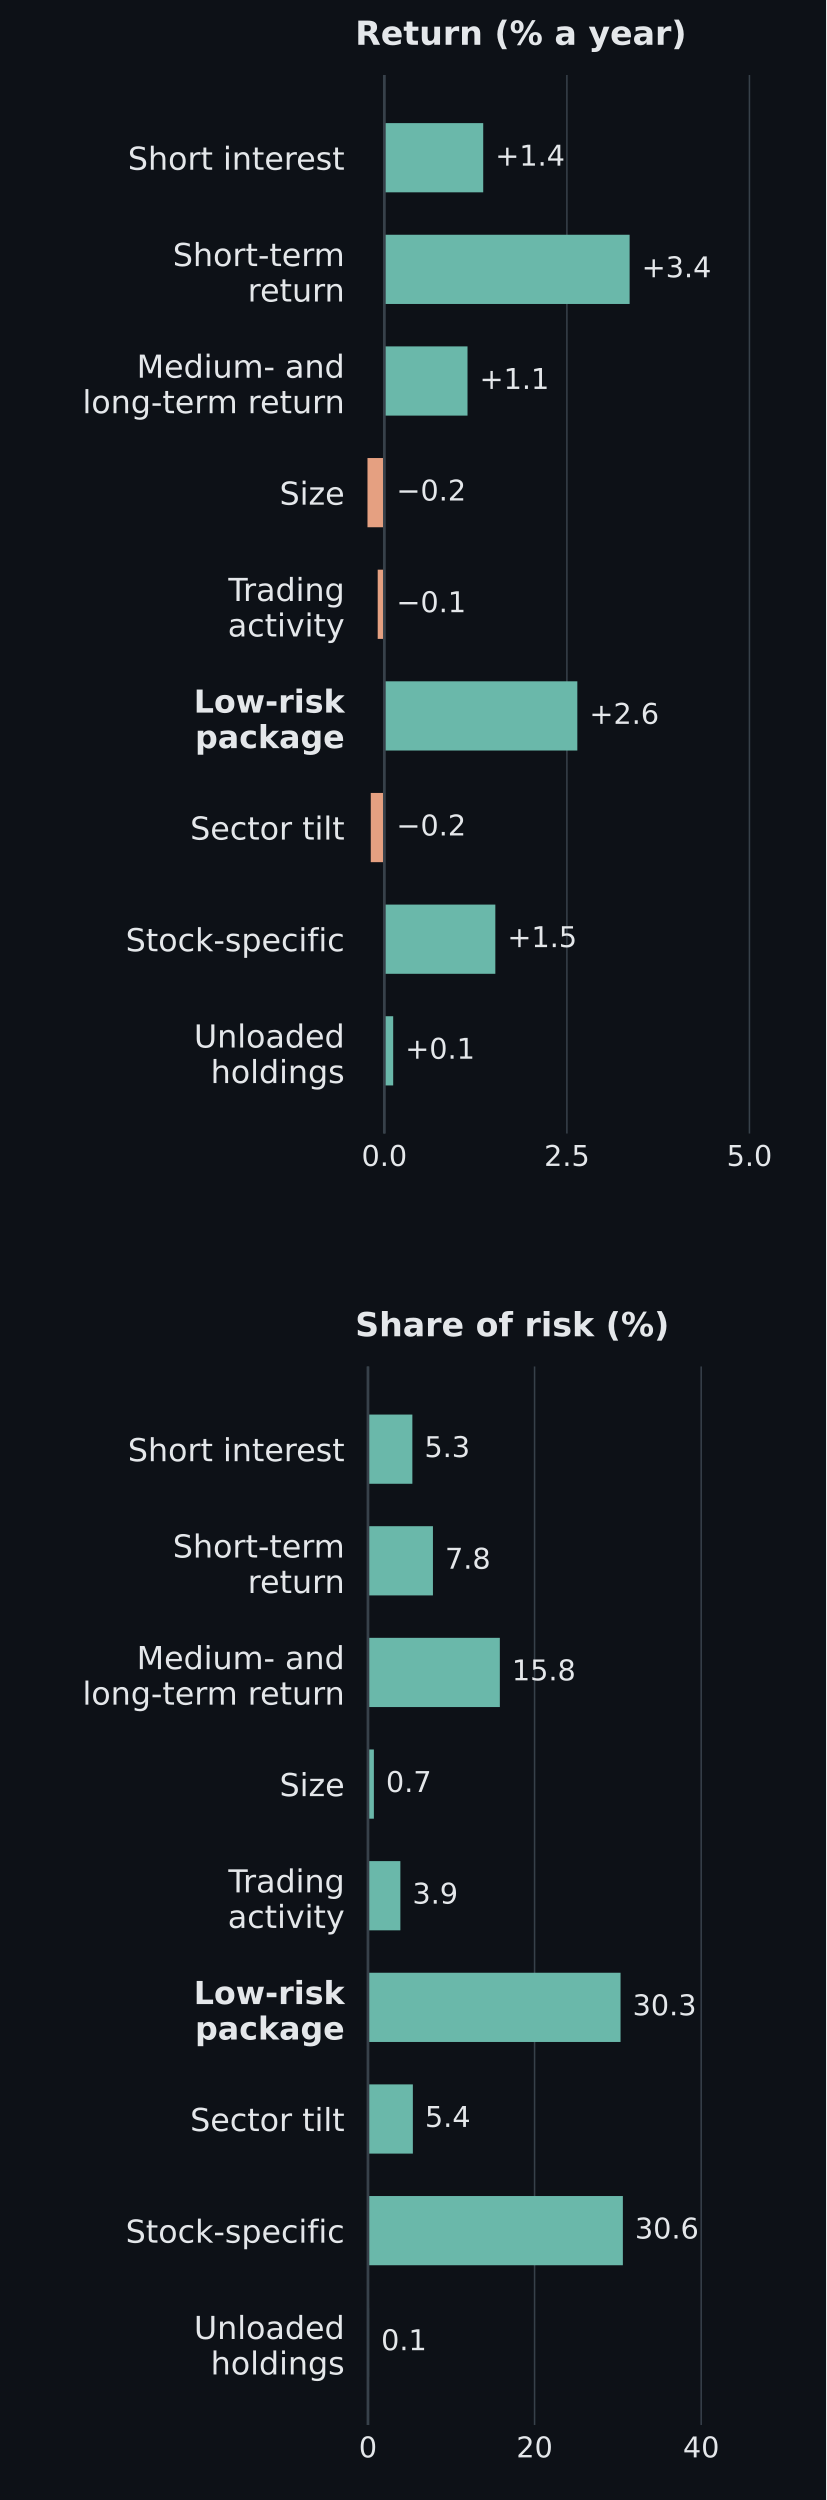
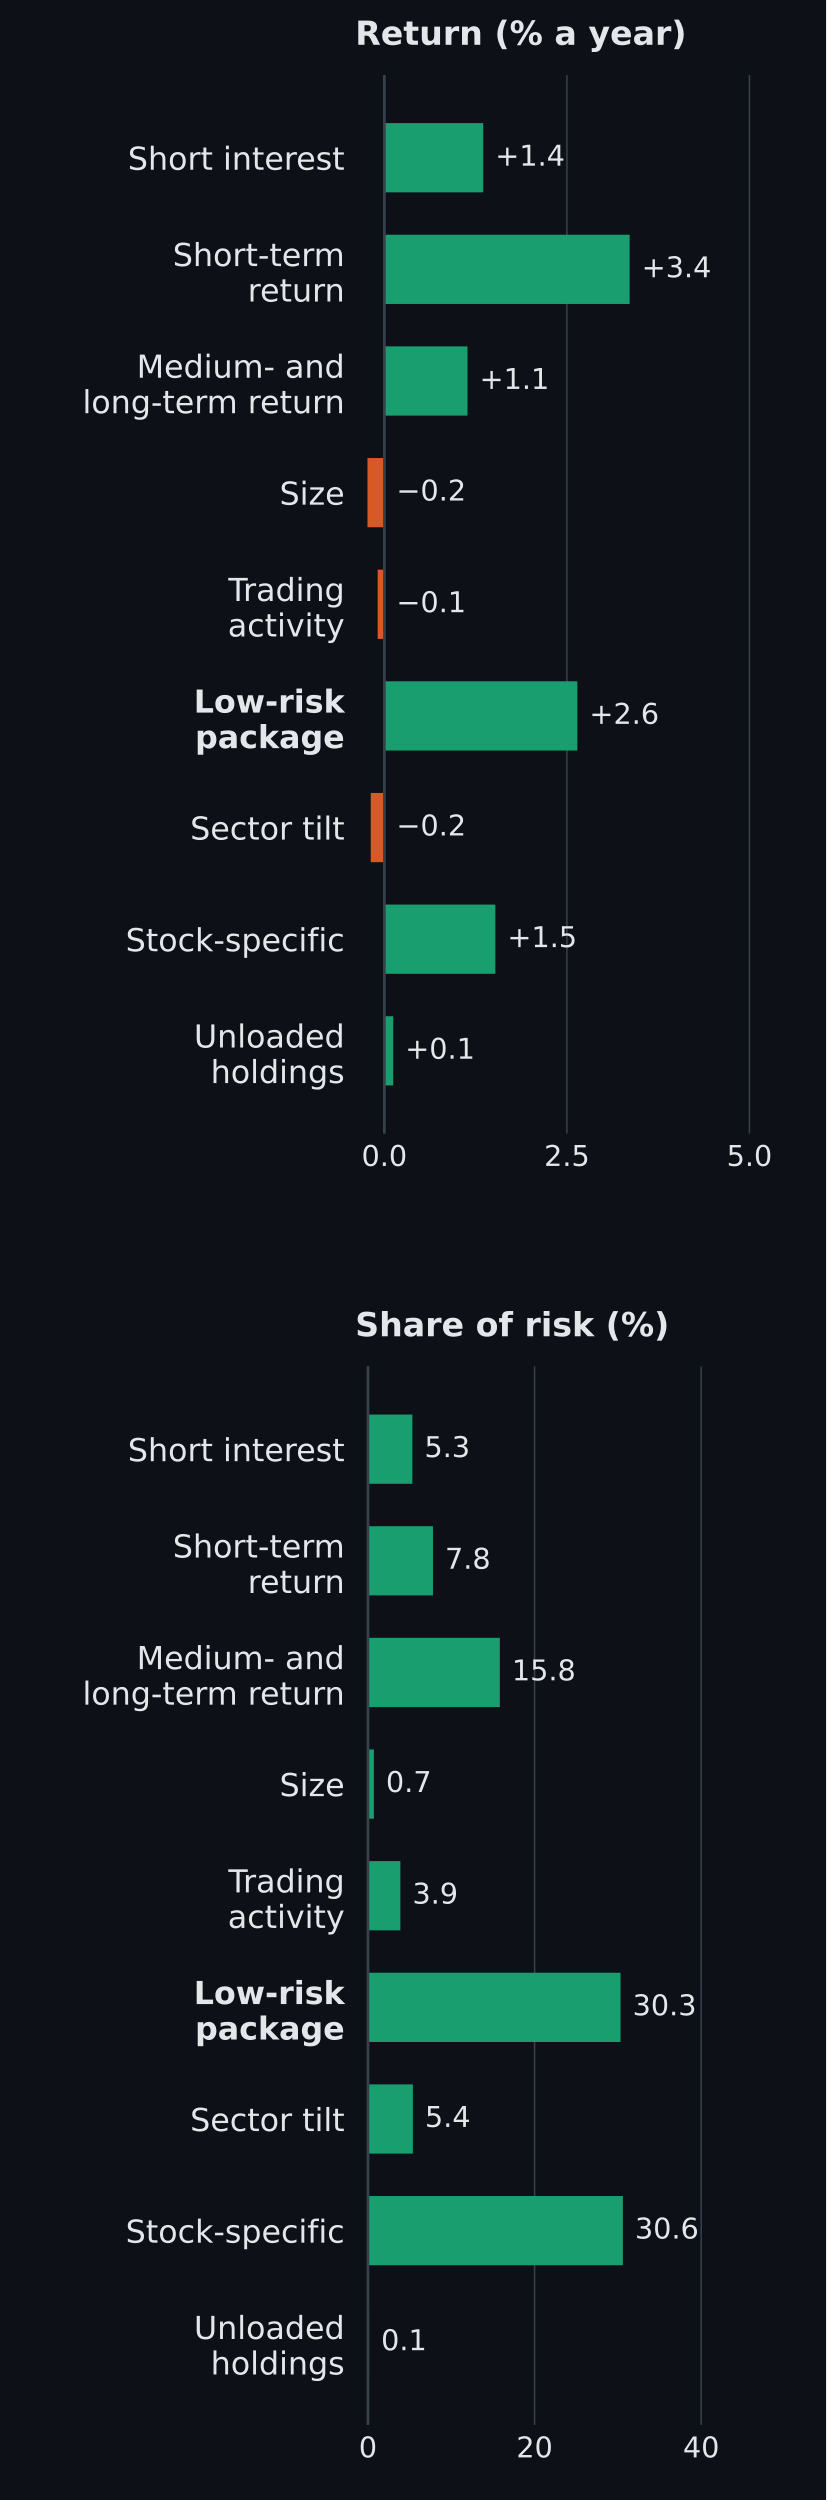
<svg xmlns="http://www.w3.org/2000/svg" width="273.6pt" height="828pt" viewBox="0 0 273.6 828" version="1.1">
  <defs>
    <style type="text/css">*{stroke-linejoin: round; stroke-linecap: butt}</style>
  </defs>
  <g id="figure_1">
    <g id="patch_1">
      <path d="M 0 828 L 273.6 828 L 273.6 0 L 0 0 z " style="fill: #0d1117" />
    </g>
    <g id="axes_1">
      <g id="patch_2">
        <path d="M 117.648 375.435 L 265.392 375.435 L 265.392 24.84 L 117.648 24.84 z " style="fill: #0d1117" />
      </g>
      <g id="matplotlib.axis_1">
        <g id="xtick_1">
          <g id="line2d_1">
            <path d="M 127.296 375.435 L 127.296 24.84 " clip-path="url(#p4dd4867242)" style="fill: none; stroke: #37414a; stroke-width: 0.5; stroke-linecap: square" />
          </g>
          <g id="line2d_2" />
          <g id="text_1">
            <text style="font-size: 9.5px; font-family: 'DejaVu Sans', 'Arial', sans-serif; text-anchor: middle; fill: #e4e7ea" x="127.296" y="386.153" transform="rotate(-0 127.2961 386.1531)">0.0</text>
          </g>
        </g>
        <g id="xtick_2">
          <g id="line2d_3">
            <path d="M 187.755 375.435 L 187.755 24.84 " clip-path="url(#p4dd4867242)" style="fill: none; stroke: #37414a; stroke-width: 0.5; stroke-linecap: square" />
          </g>
          <g id="line2d_4" />
          <g id="text_2">
            <text style="font-size: 9.5px; font-family: 'DejaVu Sans', 'Arial', sans-serif; text-anchor: middle; fill: #e4e7ea" x="187.755" y="386.153" transform="rotate(-0 187.7552 386.1531)">2.5</text>
          </g>
        </g>
        <g id="xtick_3">
          <g id="line2d_5">
            <path d="M 248.214 375.435 L 248.214 24.84 " clip-path="url(#p4dd4867242)" style="fill: none; stroke: #37414a; stroke-width: 0.5; stroke-linecap: square" />
          </g>
          <g id="line2d_6" />
          <g id="text_3">
            <text style="font-size: 9.5px; font-family: 'DejaVu Sans', 'Arial', sans-serif; text-anchor: middle; fill: #e4e7ea" x="248.214" y="386.153" transform="rotate(-0 248.2143 386.1531)">5.0</text>
          </g>
        </g>
      </g>
      <g id="matplotlib.axis_2">
        <g id="ytick_1">
          <g id="line2d_7" />
          <g id="text_4">
            <text style="font-size: 10.5px; font-family: 'DejaVu Sans', 'Arial', sans-serif; text-anchor: end; fill: #e4e7ea" x="114.148" y="56.227" transform="rotate(-0 114.148 56.22747)">Short interest</text>
          </g>
        </g>
        <g id="ytick_2">
          <g id="line2d_8" />
          <g id="text_5">
            <text style="font-size: 10.5px; font-family: 'DejaVu Sans', 'Arial', sans-serif; fill: #e4e7ea" transform="translate(57.24456 88.12121)">Short-term</text>
            <text style="font-size: 10.5px; font-family: 'DejaVu Sans', 'Arial', sans-serif; fill: #e4e7ea" transform="translate(82.04917 99.87891)">return</text>
          </g>
        </g>
        <g id="ytick_3">
          <g id="line2d_9" />
          <g id="text_6">
            <text style="font-size: 10.5px; font-family: 'DejaVu Sans', 'Arial', sans-serif; fill: #e4e7ea" transform="translate(45.28277 125.096)">Medium- and</text>
            <text style="font-size: 10.5px; font-family: 'DejaVu Sans', 'Arial', sans-serif; fill: #e4e7ea" transform="translate(27.32448 136.8537)">long-term return</text>
          </g>
        </g>
        <g id="ytick_4">
          <g id="line2d_10" />
          <g id="text_7">
            <text style="font-size: 10.5px; font-family: 'DejaVu Sans', 'Arial', sans-serif; text-anchor: end; fill: #e4e7ea" x="114.148" y="167.152" transform="rotate(-0 114.148 167.1517)">Size</text>
          </g>
        </g>
        <g id="ytick_5">
          <g id="line2d_11" />
          <g id="text_8">
            <text style="font-size: 10.5px; font-family: 'DejaVu Sans', 'Arial', sans-serif; fill: #e4e7ea" transform="translate(75.62941 199.0455)">Trading</text>
            <text style="font-size: 10.5px; font-family: 'DejaVu Sans', 'Arial', sans-serif; fill: #e4e7ea" transform="translate(75.44402 210.8032)">activity</text>
          </g>
        </g>
        <g id="ytick_6">
          <g id="line2d_12" />
          <g id="text_9">
            <text style="font-weight: 700; font-size: 10.5px; font-family: 'DejaVu Sans', 'Arial', sans-serif; fill: #e4e7ea" transform="translate(64.1762 236.0202)">Low-risk</text>
            <text style="font-weight: 700; font-size: 10.5px; font-family: 'DejaVu Sans', 'Arial', sans-serif; fill: #e4e7ea" transform="translate(64.61589 247.7779)">package</text>
          </g>
        </g>
        <g id="ytick_7">
          <g id="line2d_13" />
          <g id="text_10">
            <text style="font-size: 10.5px; font-family: 'DejaVu Sans', 'Arial', sans-serif; text-anchor: end; fill: #e4e7ea" x="114.148" y="278.076" transform="rotate(-0 114.148 278.076)">Sector tilt</text>
          </g>
        </g>
        <g id="ytick_8">
          <g id="line2d_14" />
          <g id="text_11">
            <text style="font-size: 10.5px; font-family: 'DejaVu Sans', 'Arial', sans-serif; text-anchor: end; fill: #e4e7ea" x="114.148" y="315.051" transform="rotate(-0 114.148 315.0507)">Stock-specific</text>
          </g>
        </g>
        <g id="ytick_9">
          <g id="line2d_15" />
          <g id="text_12">
            <text style="font-size: 10.5px; font-family: 'DejaVu Sans', 'Arial', sans-serif; fill: #e4e7ea" transform="translate(64.24019 346.9445)">Unloaded</text>
            <text style="font-size: 10.5px; font-family: 'DejaVu Sans', 'Arial', sans-serif; fill: #e4e7ea" transform="translate(69.77894 358.7022)">holdings</text>
          </g>
        </g>
      </g>
      <g id="patch_3">
-         <path d="M 127.296 40.776 L 160.041 40.776 L 160.041 63.7 L 127.296 63.7 z " clip-path="url(#p4dd4867242)" style="fill: #6ab8aa" />
+         <path d="M 127.296 40.776 L 160.041 40.776 L 160.041 63.7 L 127.296 63.7 z " clip-path="url(#p4dd4867242)" style="fill: #199e70" />
      </g>
      <g id="patch_4">
-         <path d="M 127.296 77.751 L 208.529 77.751 L 208.529 100.675 L 127.296 100.675 z " clip-path="url(#p4dd4867242)" style="fill: #6ab8aa" />
+         <path d="M 127.296 77.751 L 208.529 77.751 L 208.529 100.675 L 127.296 100.675 z " clip-path="url(#p4dd4867242)" style="fill: #199e70" />
      </g>
      <g id="patch_5">
-         <path d="M 127.296 114.726 L 154.841 114.726 L 154.841 137.65 L 127.296 137.65 z " clip-path="url(#p4dd4867242)" style="fill: #6ab8aa" />
+         <path d="M 127.296 114.726 L 154.841 114.726 L 154.841 137.65 L 127.296 137.65 z " clip-path="url(#p4dd4867242)" style="fill: #199e70" />
      </g>
      <g id="patch_6">
-         <path d="M 127.296 151.7 L 121.71 151.7 L 121.71 174.625 L 127.296 174.625 z " clip-path="url(#p4dd4867242)" style="fill: #e5a081" />
+         <path d="M 127.296 151.7 L 121.71 151.7 L 121.71 174.625 L 127.296 174.625 z " clip-path="url(#p4dd4867242)" style="fill: #d95926" />
      </g>
      <g id="patch_7">
-         <path d="M 127.296 188.675 L 125.095 188.675 L 125.095 211.599 L 127.296 211.599 z " clip-path="url(#p4dd4867242)" style="fill: #e5a081" />
+         <path d="M 127.296 188.675 L 125.095 188.675 L 125.095 211.599 L 127.296 211.599 z " clip-path="url(#p4dd4867242)" style="fill: #d95926" />
      </g>
      <g id="patch_8">
-         <path d="M 127.296 225.65 L 191.213 225.65 L 191.213 248.574 L 127.296 248.574 z " clip-path="url(#p4dd4867242)" style="fill: #6ab8aa" />
+         <path d="M 127.296 225.65 L 191.213 225.65 L 191.213 248.574 L 127.296 248.574 z " clip-path="url(#p4dd4867242)" style="fill: #199e70" />
      </g>
      <g id="patch_9">
-         <path d="M 127.296 262.625 L 122.798 262.625 L 122.798 285.549 L 127.296 285.549 z " clip-path="url(#p4dd4867242)" style="fill: #e5a081" />
+         <path d="M 127.296 262.625 L 122.798 262.625 L 122.798 285.549 L 127.296 285.549 z " clip-path="url(#p4dd4867242)" style="fill: #d95926" />
      </g>
      <g id="patch_10">
-         <path d="M 127.296 299.599 L 164.055 299.599 L 164.055 322.524 L 127.296 322.524 z " clip-path="url(#p4dd4867242)" style="fill: #6ab8aa" />
+         <path d="M 127.296 299.599 L 164.055 299.599 L 164.055 322.524 L 127.296 322.524 z " clip-path="url(#p4dd4867242)" style="fill: #199e70" />
      </g>
      <g id="patch_11">
-         <path d="M 127.296 336.574 L 130.222 336.574 L 130.222 359.498 L 127.296 359.498 z " clip-path="url(#p4dd4867242)" style="fill: #6ab8aa" />
+         <path d="M 127.296 336.574 L 130.222 336.574 L 130.222 359.498 L 127.296 359.498 z " clip-path="url(#p4dd4867242)" style="fill: #199e70" />
      </g>
      <g id="line2d_16">
        <path d="M 127.296 375.435 L 127.296 24.84 " clip-path="url(#p4dd4867242)" style="fill: none; stroke: #37414a; stroke-width: 0.9; stroke-linecap: square" />
      </g>
      <g id="text_13">
        <text style="font-size: 9.5px; font-family: 'DejaVu Sans', 'Arial', sans-serif; text-anchor: start; fill: #e4e7ea" x="164.041" y="54.86" transform="rotate(-0 164.0407 54.8597)">+1.4</text>
      </g>
      <g id="text_14">
        <text style="font-size: 9.5px; font-family: 'DejaVu Sans', 'Arial', sans-serif; text-anchor: start; fill: #e4e7ea" x="212.529" y="91.834" transform="rotate(-0 212.529 91.83445)">+3.4</text>
      </g>
      <g id="text_15">
        <text style="font-size: 9.5px; font-family: 'DejaVu Sans', 'Arial', sans-serif; text-anchor: start; fill: #e4e7ea" x="158.841" y="128.809" transform="rotate(-0 158.8413 128.8092)">+1.1</text>
      </g>
      <g id="text_16">
        <text style="font-size: 9.5px; font-family: 'DejaVu Sans', 'Arial', sans-serif; text-anchor: start; fill: #e4e7ea" x="131.296" y="165.784" transform="rotate(-0 131.2961 165.784)">−0.2</text>
      </g>
      <g id="text_17">
        <text style="font-size: 9.5px; font-family: 'DejaVu Sans', 'Arial', sans-serif; text-anchor: start; fill: #e4e7ea" x="131.296" y="202.759" transform="rotate(-0 131.2961 202.7587)">−0.1</text>
      </g>
      <g id="text_18">
        <text style="font-size: 9.5px; font-family: 'DejaVu Sans', 'Arial', sans-serif; text-anchor: start; fill: #e4e7ea" x="195.213" y="239.733" transform="rotate(-0 195.2135 239.7335)">+2.6</text>
      </g>
      <g id="text_19">
        <text style="font-size: 9.5px; font-family: 'DejaVu Sans', 'Arial', sans-serif; text-anchor: start; fill: #e4e7ea" x="131.296" y="276.708" transform="rotate(-0 131.2961 276.7082)">−0.2</text>
      </g>
      <g id="text_20">
        <text style="font-size: 9.5px; font-family: 'DejaVu Sans', 'Arial', sans-serif; text-anchor: start; fill: #e4e7ea" x="168.055" y="313.683" transform="rotate(-0 168.0552 313.683)">+1.5</text>
      </g>
      <g id="text_21">
        <text style="font-size: 9.5px; font-family: 'DejaVu Sans', 'Arial', sans-serif; text-anchor: start; fill: #e4e7ea" x="134.222" y="350.658" transform="rotate(-0 134.2223 350.6577)">+0.1</text>
      </g>
      <g id="text_22">
        <text style="font-weight: 600; font-size: 11px; font-family: 'DejaVu Sans', 'Arial', sans-serif; text-anchor: start; fill: #e4e7ea" x="117.648" y="14.84" transform="rotate(-0 117.648 14.84)">Return (% a year)</text>
      </g>
    </g>
    <g id="axes_2">
      <g id="patch_12">
        <path d="M 117.648 803.16 L 265.392 803.16 L 265.392 452.565 L 117.648 452.565 z " style="fill: #0d1117" />
      </g>
      <g id="matplotlib.axis_3">
        <g id="xtick_4">
          <g id="line2d_17">
            <path d="M 121.869 803.16 L 121.869 452.565 " clip-path="url(#pe2ee496dc0)" style="fill: none; stroke: #37414a; stroke-width: 0.5; stroke-linecap: square" />
          </g>
          <g id="line2d_18" />
          <g id="text_23">
            <text style="font-size: 9.5px; font-family: 'DejaVu Sans', 'Arial', sans-serif; text-anchor: middle; fill: #e4e7ea" x="121.869" y="813.879" transform="rotate(-0 121.8693 813.8785)">0</text>
          </g>
        </g>
        <g id="xtick_5">
          <g id="line2d_19">
            <path d="M 177.049 803.16 L 177.049 452.565 " clip-path="url(#pe2ee496dc0)" style="fill: none; stroke: #37414a; stroke-width: 0.5; stroke-linecap: square" />
          </g>
          <g id="line2d_20" />
          <g id="text_24">
            <text style="font-size: 9.5px; font-family: 'DejaVu Sans', 'Arial', sans-serif; text-anchor: middle; fill: #e4e7ea" x="177.049" y="813.879" transform="rotate(-0 177.0491 813.8785)">20</text>
          </g>
        </g>
        <g id="xtick_6">
          <g id="line2d_21">
            <path d="M 232.229 803.16 L 232.229 452.565 " clip-path="url(#pe2ee496dc0)" style="fill: none; stroke: #37414a; stroke-width: 0.5; stroke-linecap: square" />
          </g>
          <g id="line2d_22" />
          <g id="text_25">
            <text style="font-size: 9.5px; font-family: 'DejaVu Sans', 'Arial', sans-serif; text-anchor: middle; fill: #e4e7ea" x="232.229" y="813.879" transform="rotate(-0 232.2289 813.8785)">40</text>
          </g>
        </g>
      </g>
      <g id="matplotlib.axis_4">
        <g id="ytick_10">
          <g id="line2d_23" />
          <g id="text_26">
            <text style="font-size: 10.5px; font-family: 'DejaVu Sans', 'Arial', sans-serif; text-anchor: end; fill: #e4e7ea" x="114.148" y="483.953" transform="rotate(-0 114.148 483.9529)">Short interest</text>
          </g>
        </g>
        <g id="ytick_11">
          <g id="line2d_24" />
          <g id="text_27">
            <text style="font-size: 10.5px; font-family: 'DejaVu Sans', 'Arial', sans-serif; fill: #e4e7ea" transform="translate(57.24456 515.8466)">Short-term</text>
            <text style="font-size: 10.5px; font-family: 'DejaVu Sans', 'Arial', sans-serif; fill: #e4e7ea" transform="translate(82.04917 527.6043)">return</text>
          </g>
        </g>
        <g id="ytick_12">
          <g id="line2d_25" />
          <g id="text_28">
            <text style="font-size: 10.5px; font-family: 'DejaVu Sans', 'Arial', sans-serif; fill: #e4e7ea" transform="translate(45.28277 552.8214)">Medium- and</text>
            <text style="font-size: 10.5px; font-family: 'DejaVu Sans', 'Arial', sans-serif; fill: #e4e7ea" transform="translate(27.32448 564.5791)">long-term return</text>
          </g>
        </g>
        <g id="ytick_13">
          <g id="line2d_26" />
          <g id="text_29">
            <text style="font-size: 10.5px; font-family: 'DejaVu Sans', 'Arial', sans-serif; text-anchor: end; fill: #e4e7ea" x="114.148" y="594.877" transform="rotate(-0 114.148 594.8771)">Size</text>
          </g>
        </g>
        <g id="ytick_14">
          <g id="line2d_27" />
          <g id="text_30">
            <text style="font-size: 10.5px; font-family: 'DejaVu Sans', 'Arial', sans-serif; fill: #e4e7ea" transform="translate(75.62941 626.7709)">Trading</text>
            <text style="font-size: 10.5px; font-family: 'DejaVu Sans', 'Arial', sans-serif; fill: #e4e7ea" transform="translate(75.44402 638.5286)">activity</text>
          </g>
        </g>
        <g id="ytick_15">
          <g id="line2d_28" />
          <g id="text_31">
            <text style="font-weight: 700; font-size: 10.5px; font-family: 'DejaVu Sans', 'Arial', sans-serif; fill: #e4e7ea" transform="translate(64.1762 663.7456)">Low-risk</text>
            <text style="font-weight: 700; font-size: 10.5px; font-family: 'DejaVu Sans', 'Arial', sans-serif; fill: #e4e7ea" transform="translate(64.61589 675.5033)">package</text>
          </g>
        </g>
        <g id="ytick_16">
          <g id="line2d_29" />
          <g id="text_32">
            <text style="font-size: 10.5px; font-family: 'DejaVu Sans', 'Arial', sans-serif; text-anchor: end; fill: #e4e7ea" x="114.148" y="705.801" transform="rotate(-0 114.148 705.8014)">Sector tilt</text>
          </g>
        </g>
        <g id="ytick_17">
          <g id="line2d_30" />
          <g id="text_33">
            <text style="font-size: 10.5px; font-family: 'DejaVu Sans', 'Arial', sans-serif; text-anchor: end; fill: #e4e7ea" x="114.148" y="742.776" transform="rotate(-0 114.148 742.7761)">Stock-specific</text>
          </g>
        </g>
        <g id="ytick_18">
          <g id="line2d_31" />
          <g id="text_34">
            <text style="font-size: 10.5px; font-family: 'DejaVu Sans', 'Arial', sans-serif; fill: #e4e7ea" transform="translate(64.24019 774.6699)">Unloaded</text>
            <text style="font-size: 10.5px; font-family: 'DejaVu Sans', 'Arial', sans-serif; fill: #e4e7ea" transform="translate(69.77894 786.4276)">holdings</text>
          </g>
        </g>
      </g>
      <g id="patch_13">
-         <path d="M 121.869 468.502 L 136.575 468.502 L 136.575 491.426 L 121.869 491.426 z " clip-path="url(#pe2ee496dc0)" style="fill: #6ab8aa" />
+         <path d="M 121.869 468.502 L 136.575 468.502 L 136.575 491.426 L 121.869 491.426 z " clip-path="url(#pe2ee496dc0)" style="fill: #199e70" />
      </g>
      <g id="patch_14">
-         <path d="M 121.869 505.476 L 143.389 505.476 L 143.389 528.401 L 121.869 528.401 z " clip-path="url(#pe2ee496dc0)" style="fill: #6ab8aa" />
+         <path d="M 121.869 505.476 L 143.389 505.476 L 143.389 528.401 L 121.869 528.401 z " clip-path="url(#pe2ee496dc0)" style="fill: #199e70" />
      </g>
      <g id="patch_15">
-         <path d="M 121.869 542.451 L 165.544 542.451 L 165.544 565.375 L 121.869 565.375 z " clip-path="url(#pe2ee496dc0)" style="fill: #6ab8aa" />
+         <path d="M 121.869 542.451 L 165.544 542.451 L 165.544 565.375 L 121.869 565.375 z " clip-path="url(#pe2ee496dc0)" style="fill: #199e70" />
      </g>
      <g id="patch_16">
-         <path d="M 121.869 579.426 L 123.828 579.426 L 123.828 602.35 L 121.869 602.35 z " clip-path="url(#pe2ee496dc0)" style="fill: #6ab8aa" />
+         <path d="M 121.869 579.426 L 123.828 579.426 L 123.828 602.35 L 121.869 602.35 z " clip-path="url(#pe2ee496dc0)" style="fill: #199e70" />
      </g>
      <g id="patch_17">
-         <path d="M 121.869 616.401 L 132.602 616.401 L 132.602 639.325 L 121.869 639.325 z " clip-path="url(#pe2ee496dc0)" style="fill: #6ab8aa" />
+         <path d="M 121.869 616.401 L 132.602 616.401 L 132.602 639.325 L 121.869 639.325 z " clip-path="url(#pe2ee496dc0)" style="fill: #199e70" />
      </g>
      <g id="patch_18">
-         <path d="M 121.869 653.375 L 205.522 653.375 L 205.522 676.3 L 121.869 676.3 z " clip-path="url(#pe2ee496dc0)" style="fill: #6ab8aa" />
+         <path d="M 121.869 653.375 L 205.522 653.375 L 205.522 676.3 L 121.869 676.3 z " clip-path="url(#pe2ee496dc0)" style="fill: #199e70" />
      </g>
      <g id="patch_19">
-         <path d="M 121.869 690.35 L 136.74 690.35 L 136.74 713.274 L 121.869 713.274 z " clip-path="url(#pe2ee496dc0)" style="fill: #6ab8aa" />
+         <path d="M 121.869 690.35 L 136.74 690.35 L 136.74 713.274 L 121.869 713.274 z " clip-path="url(#pe2ee496dc0)" style="fill: #199e70" />
      </g>
      <g id="patch_20">
-         <path d="M 121.869 727.325 L 206.294 727.325 L 206.294 750.249 L 121.869 750.249 z " clip-path="url(#pe2ee496dc0)" style="fill: #6ab8aa" />
+         <path d="M 121.869 727.325 L 206.294 727.325 L 206.294 750.249 L 121.869 750.249 z " clip-path="url(#pe2ee496dc0)" style="fill: #199e70" />
      </g>
      <g id="patch_21">
-         <path d="M 121.869 764.3 L 122.228 764.3 L 122.228 787.224 L 121.869 787.224 z " clip-path="url(#pe2ee496dc0)" style="fill: #6ab8aa" />
+         <path d="M 121.869 764.3 L 122.228 764.3 L 122.228 787.224 L 121.869 787.224 z " clip-path="url(#pe2ee496dc0)" style="fill: #199e70" />
      </g>
      <g id="line2d_32">
        <path d="M 121.869 803.16 L 121.869 452.565 " clip-path="url(#pe2ee496dc0)" style="fill: none; stroke: #37414a; stroke-width: 0.9; stroke-linecap: square" />
      </g>
      <g id="text_35">
        <text style="font-size: 9.5px; font-family: 'DejaVu Sans', 'Arial', sans-serif; text-anchor: start; fill: #e4e7ea" x="140.575" y="482.585" transform="rotate(-0 140.5747 482.5851)">5.3</text>
      </g>
      <g id="text_36">
        <text style="font-size: 9.5px; font-family: 'DejaVu Sans', 'Arial', sans-serif; text-anchor: start; fill: #e4e7ea" x="147.389" y="519.56" transform="rotate(-0 147.3894 519.5599)">7.8</text>
      </g>
      <g id="text_37">
        <text style="font-size: 9.5px; font-family: 'DejaVu Sans', 'Arial', sans-serif; text-anchor: start; fill: #e4e7ea" x="169.544" y="556.535" transform="rotate(-0 169.5441 556.5346)">15.8</text>
      </g>
      <g id="text_38">
        <text style="font-size: 9.5px; font-family: 'DejaVu Sans', 'Arial', sans-serif; text-anchor: start; fill: #e4e7ea" x="127.828" y="593.509" transform="rotate(-0 127.8281 593.5094)">0.7</text>
      </g>
      <g id="text_39">
        <text style="font-size: 9.5px; font-family: 'DejaVu Sans', 'Arial', sans-serif; text-anchor: start; fill: #e4e7ea" x="136.602" y="630.484" transform="rotate(-0 136.6017 630.4841)">3.9</text>
      </g>
      <g id="text_40">
        <text style="font-size: 9.5px; font-family: 'DejaVu Sans', 'Arial', sans-serif; text-anchor: start; fill: #e4e7ea" x="209.522" y="667.459" transform="rotate(-0 209.5219 667.4589)">30.3</text>
      </g>
      <g id="text_41">
        <text style="font-size: 9.5px; font-family: 'DejaVu Sans', 'Arial', sans-serif; text-anchor: start; fill: #e4e7ea" x="140.74" y="704.434" transform="rotate(-0 140.7402 704.4336)">5.4</text>
      </g>
      <g id="text_42">
        <text style="font-size: 9.5px; font-family: 'DejaVu Sans', 'Arial', sans-serif; text-anchor: start; fill: #e4e7ea" x="210.294" y="741.408" transform="rotate(-0 210.2944 741.4084)">30.6</text>
      </g>
      <g id="text_43">
        <text style="font-size: 9.5px; font-family: 'DejaVu Sans', 'Arial', sans-serif; text-anchor: start; fill: #e4e7ea" x="126.228" y="778.383" transform="rotate(-0 126.2279 778.3831)">0.1</text>
      </g>
      <g id="text_44">
        <text style="font-weight: 600; font-size: 11px; font-family: 'DejaVu Sans', 'Arial', sans-serif; text-anchor: start; fill: #e4e7ea" x="117.648" y="442.565" transform="rotate(-0 117.648 442.5654)">Share of risk (%)</text>
      </g>
    </g>
  </g>
  <defs>
    <clipPath id="p4dd4867242">
      <rect x="117.648" y="24.84" width="147.744" height="350.595" />
    </clipPath>
    <clipPath id="pe2ee496dc0">
      <rect x="117.648" y="452.565" width="147.744" height="350.595" />
    </clipPath>
  </defs>
</svg>
